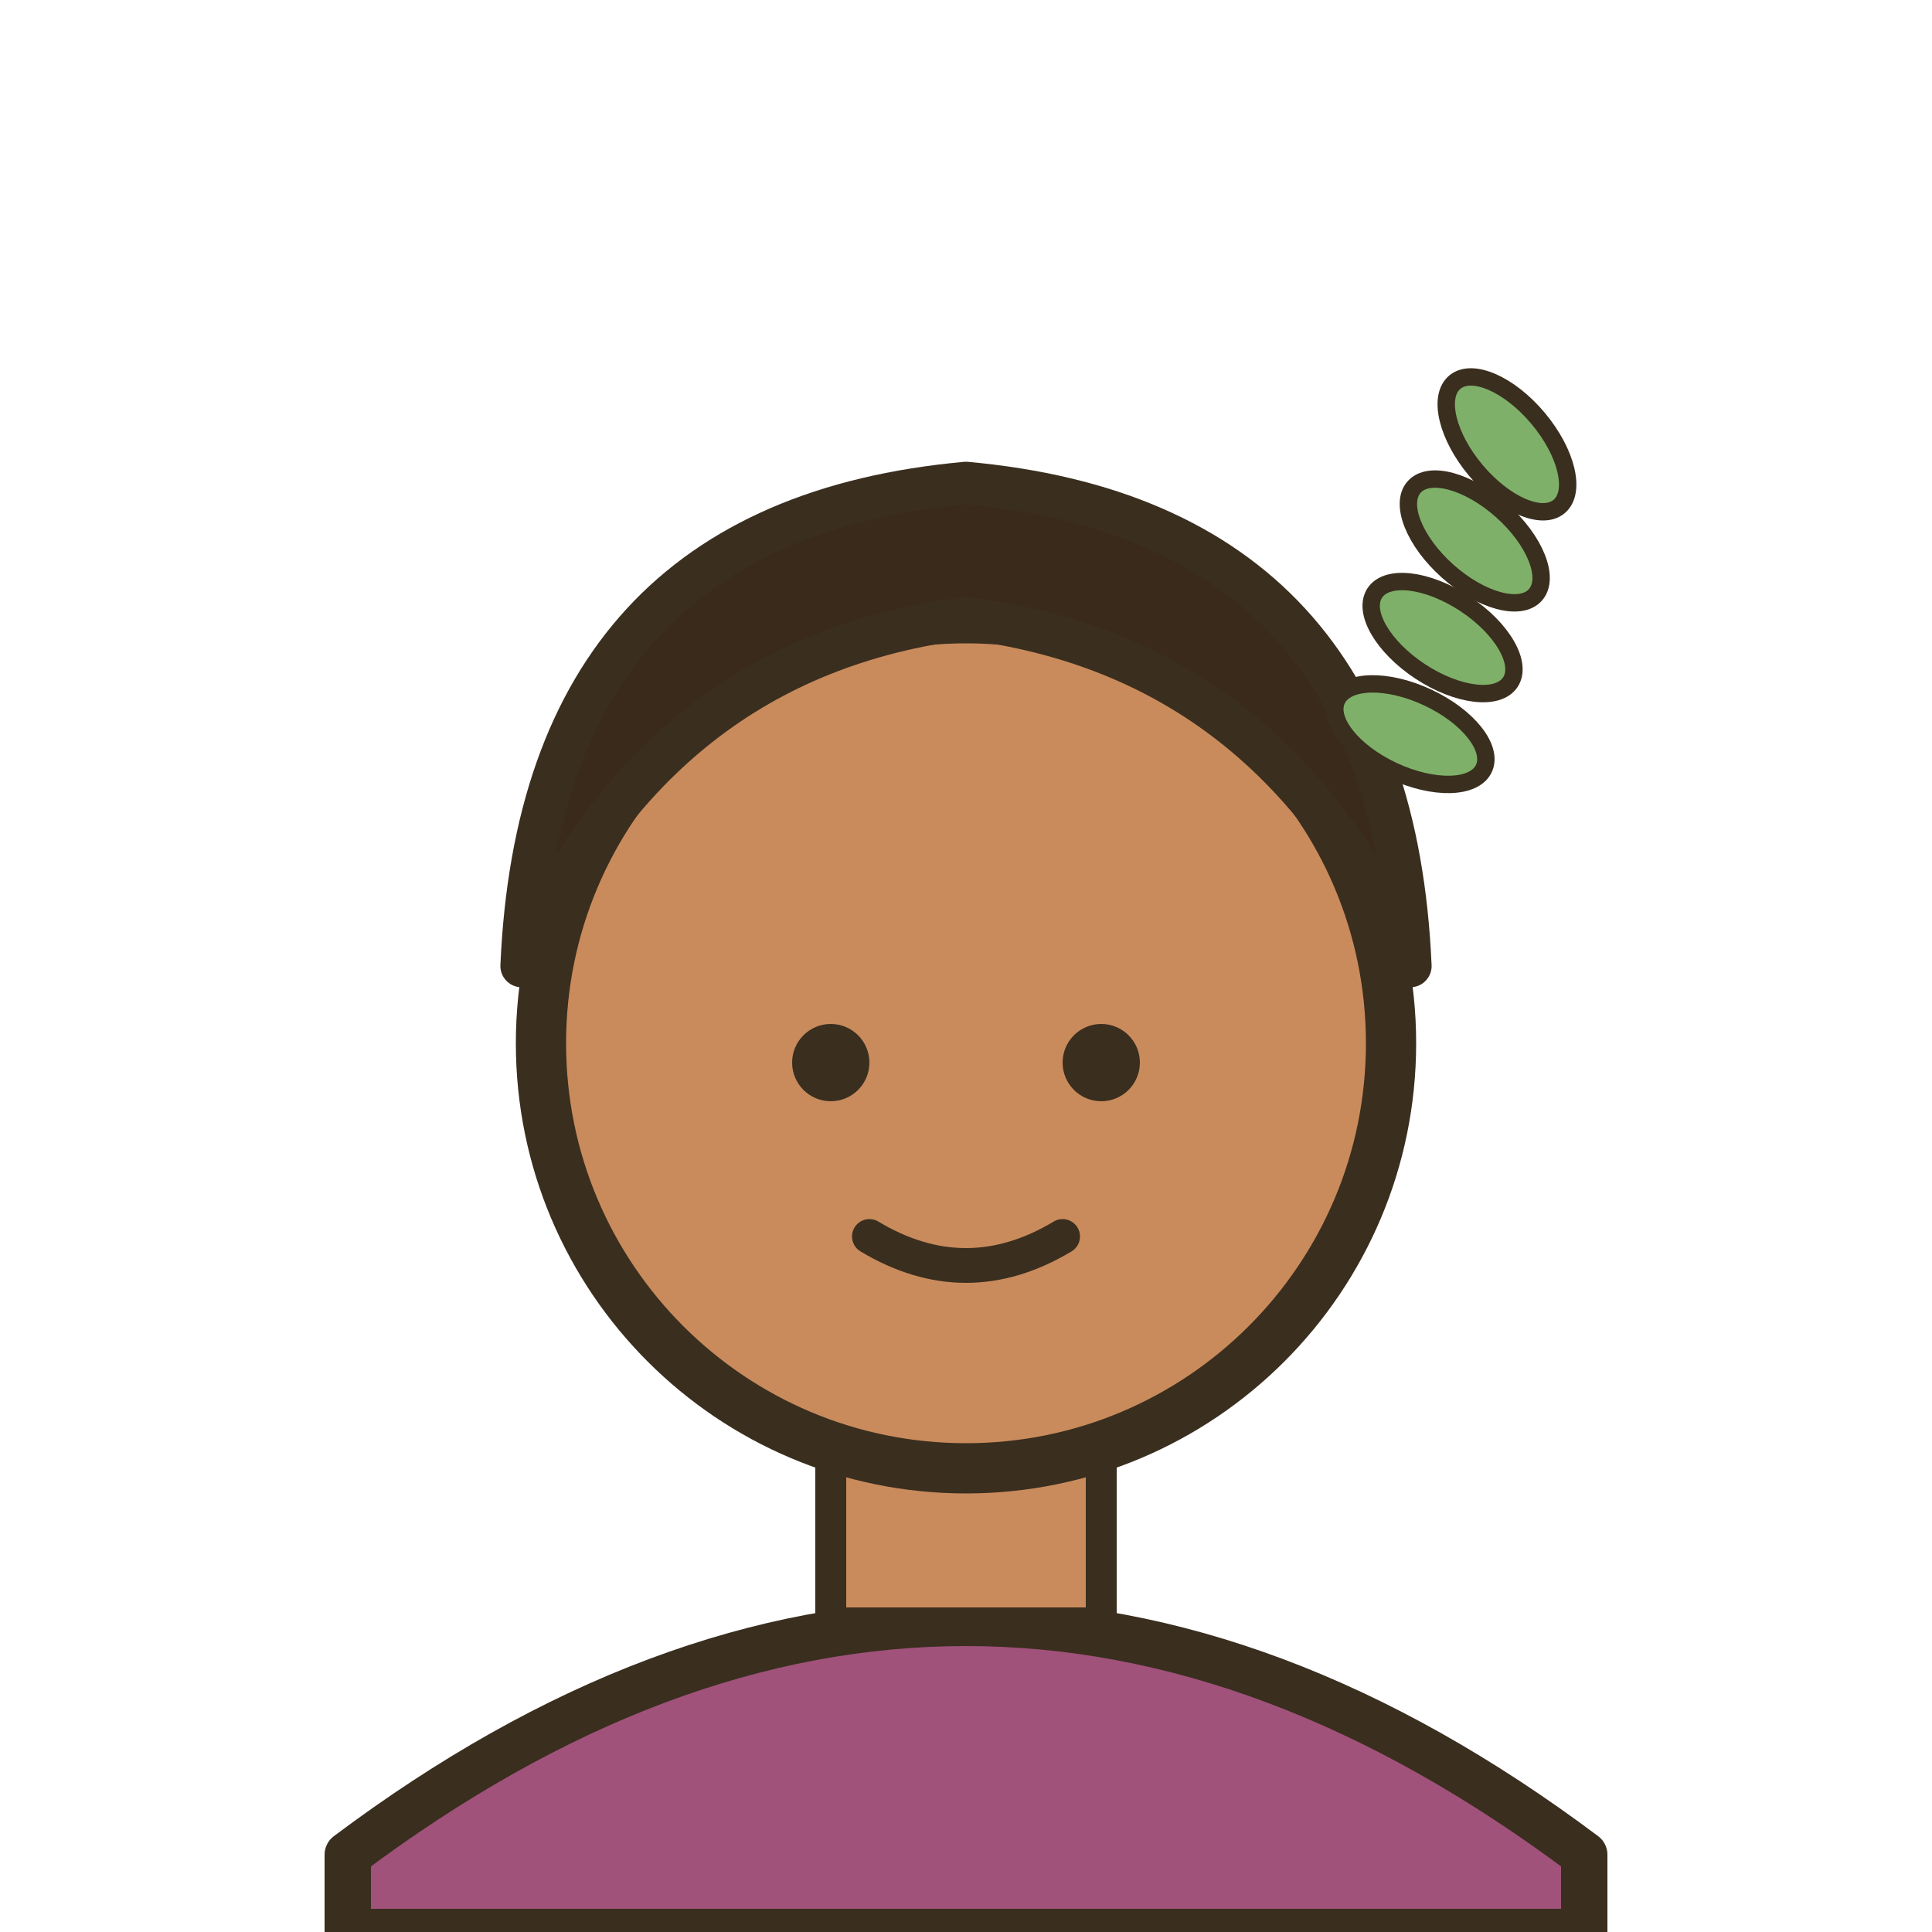
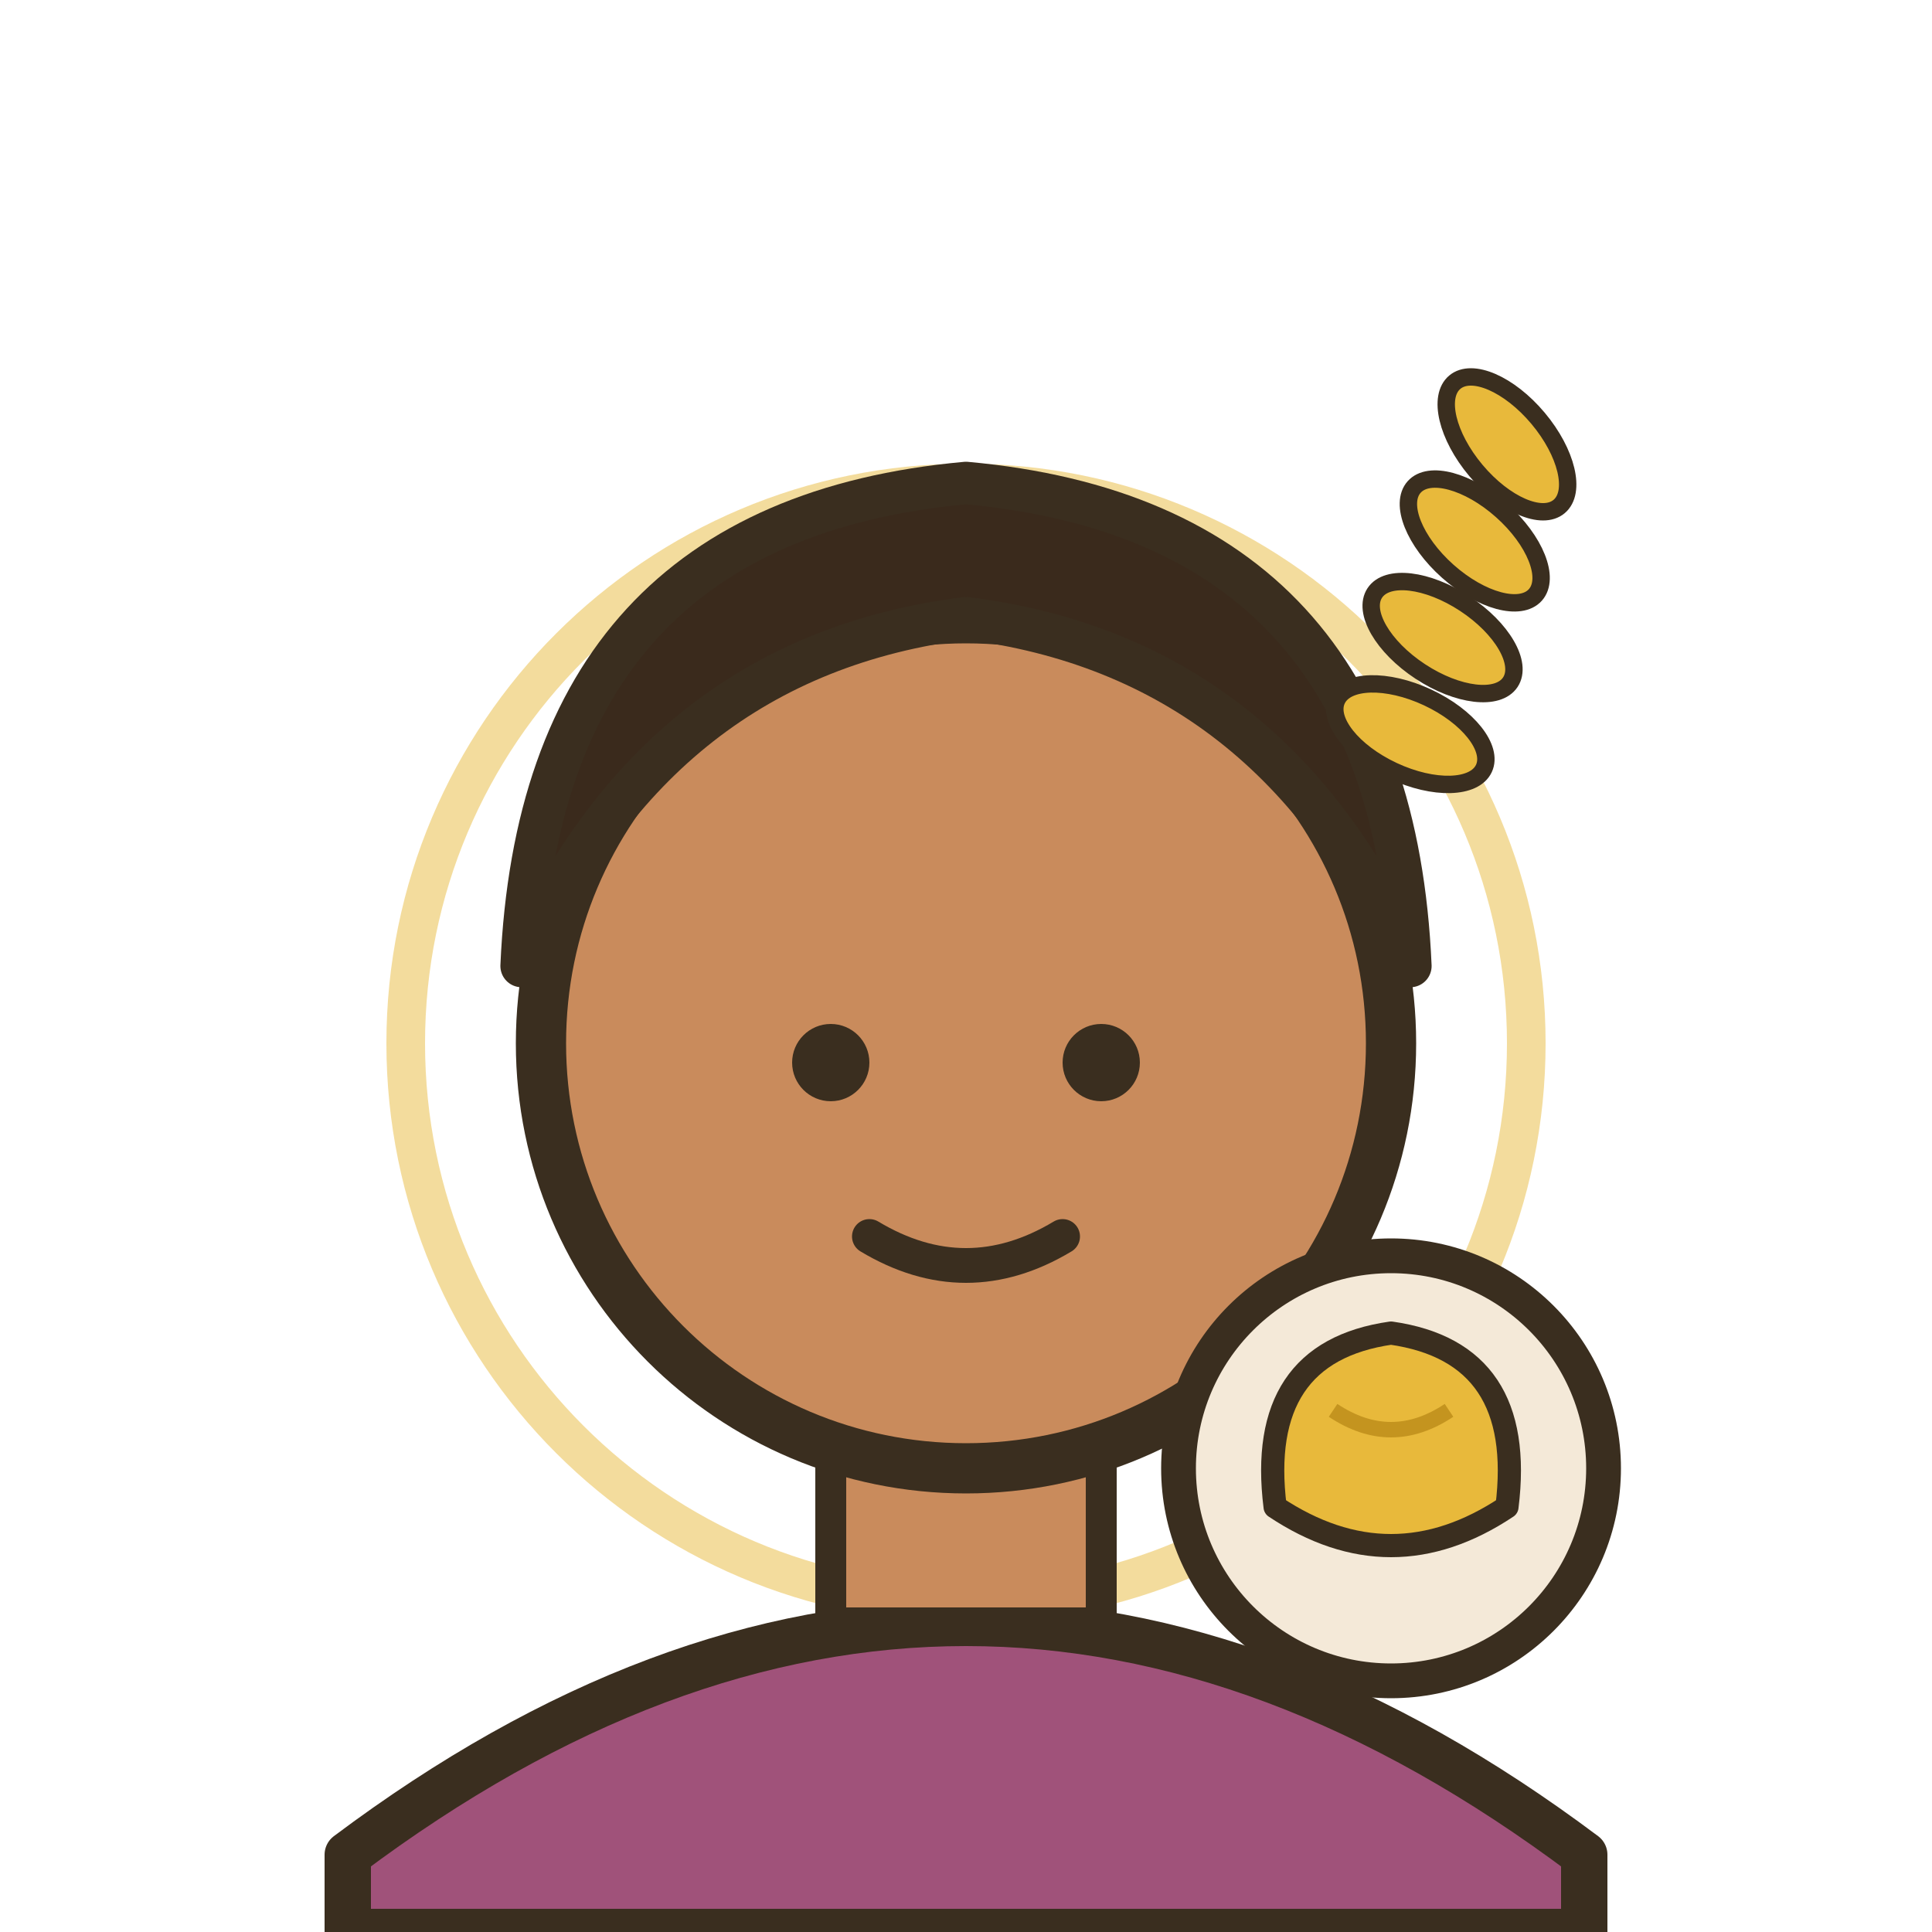
<svg xmlns="http://www.w3.org/2000/svg" viewBox="0 0 100 100" width="100" height="100" preserveAspectRatio="none">
+   <circle cx="50" cy="54" r="29" fill="none" stroke="#E8B93B" stroke-width="2" opacity="0.5" />
  <path d="M 18 96 Q 50 72 82 96 L 82 100 L 18 100 Z" fill="#A0527A" stroke="#3A2E1F" stroke-width="2.4" stroke-linejoin="round" />
  <rect x="43" y="68" width="14" height="16" fill="#C98B5C" stroke="#3A2E1F" stroke-width="1.6" />
  <circle cx="50" cy="54" r="22" fill="#C98B5C" stroke="#3A2E1F" stroke-width="2.6" />
  <path d="M 27 50 Q 28 27 50 25 Q 72 27 73 50 Q 66 34 50 32 Q 34 34 27 50 Z" fill="#3A2A1C" stroke="#3A2E1F" stroke-width="2.2" stroke-linejoin="round" />
  <circle cx="43" cy="55" r="2" fill="#3A2E1F" />
  <circle cx="57" cy="55" r="2" fill="#3A2E1F" />
  <path d="M 45 64 Q 50 67 55 64" stroke="#3A2E1F" stroke-width="1.8" fill="none" stroke-linecap="round" />
-   <ellipse cx="73" cy="38" rx="4.2" ry="2.1" fill="#7FB069" stroke="#3A2E1F" stroke-width="0.9" transform="rotate(25 73 38)" />
-   <ellipse cx="74.667" cy="33" rx="4.2" ry="2.1" fill="#7FB069" stroke="#3A2E1F" stroke-width="0.9" transform="rotate(33.33333 74.66667 33)" />
-   <ellipse cx="76.333" cy="28" rx="4.2" ry="2.1" fill="#7FB069" stroke="#3A2E1F" stroke-width="0.9" transform="rotate(41.66667 76.33333 28)" />
-   <ellipse cx="78" cy="23" rx="4.2" ry="2.1" fill="#7FB069" stroke="#3A2E1F" stroke-width="0.9" transform="rotate(50 78 23)" />
+   <ellipse cx="73" cy="38" rx="4.2" ry="2.1" fill="#E8B93B" stroke="#3A2E1F" stroke-width="0.9" transform="rotate(25 73 38)" />
+   <ellipse cx="74.667" cy="33" rx="4.2" ry="2.1" fill="#E8B93B" stroke="#3A2E1F" stroke-width="0.9" transform="rotate(33.33333 74.66667 33)" />
+   <ellipse cx="76.333" cy="28" rx="4.2" ry="2.1" fill="#E8B93B" stroke="#3A2E1F" stroke-width="0.9" transform="rotate(41.66667 76.33333 28)" />
+   <ellipse cx="78" cy="23" rx="4.2" ry="2.1" fill="#E8B93B" stroke="#3A2E1F" stroke-width="0.9" transform="rotate(50 78 23)" />
+   <circle cx="72" cy="76" r="11" fill="#F4E9D8" stroke="#3A2E1F" stroke-width="1.8" />
+   <g transform="translate(22 26)">
+     <path d="M -6 2 Q -7 -6 0 -7 Q 7 -6 6 2 Q 0 6 -6 2 Z" fill="#E8B93B" stroke="#3A2E1F" stroke-width="1.2" stroke-linejoin="round" transform="translate(50 50)" />
+     <path d="M -3 -3 Q 0 -1 3 -3" stroke="#C4941F" stroke-width="0.8" fill="none" transform="translate(50 50)" />
+   </g>
</svg>
